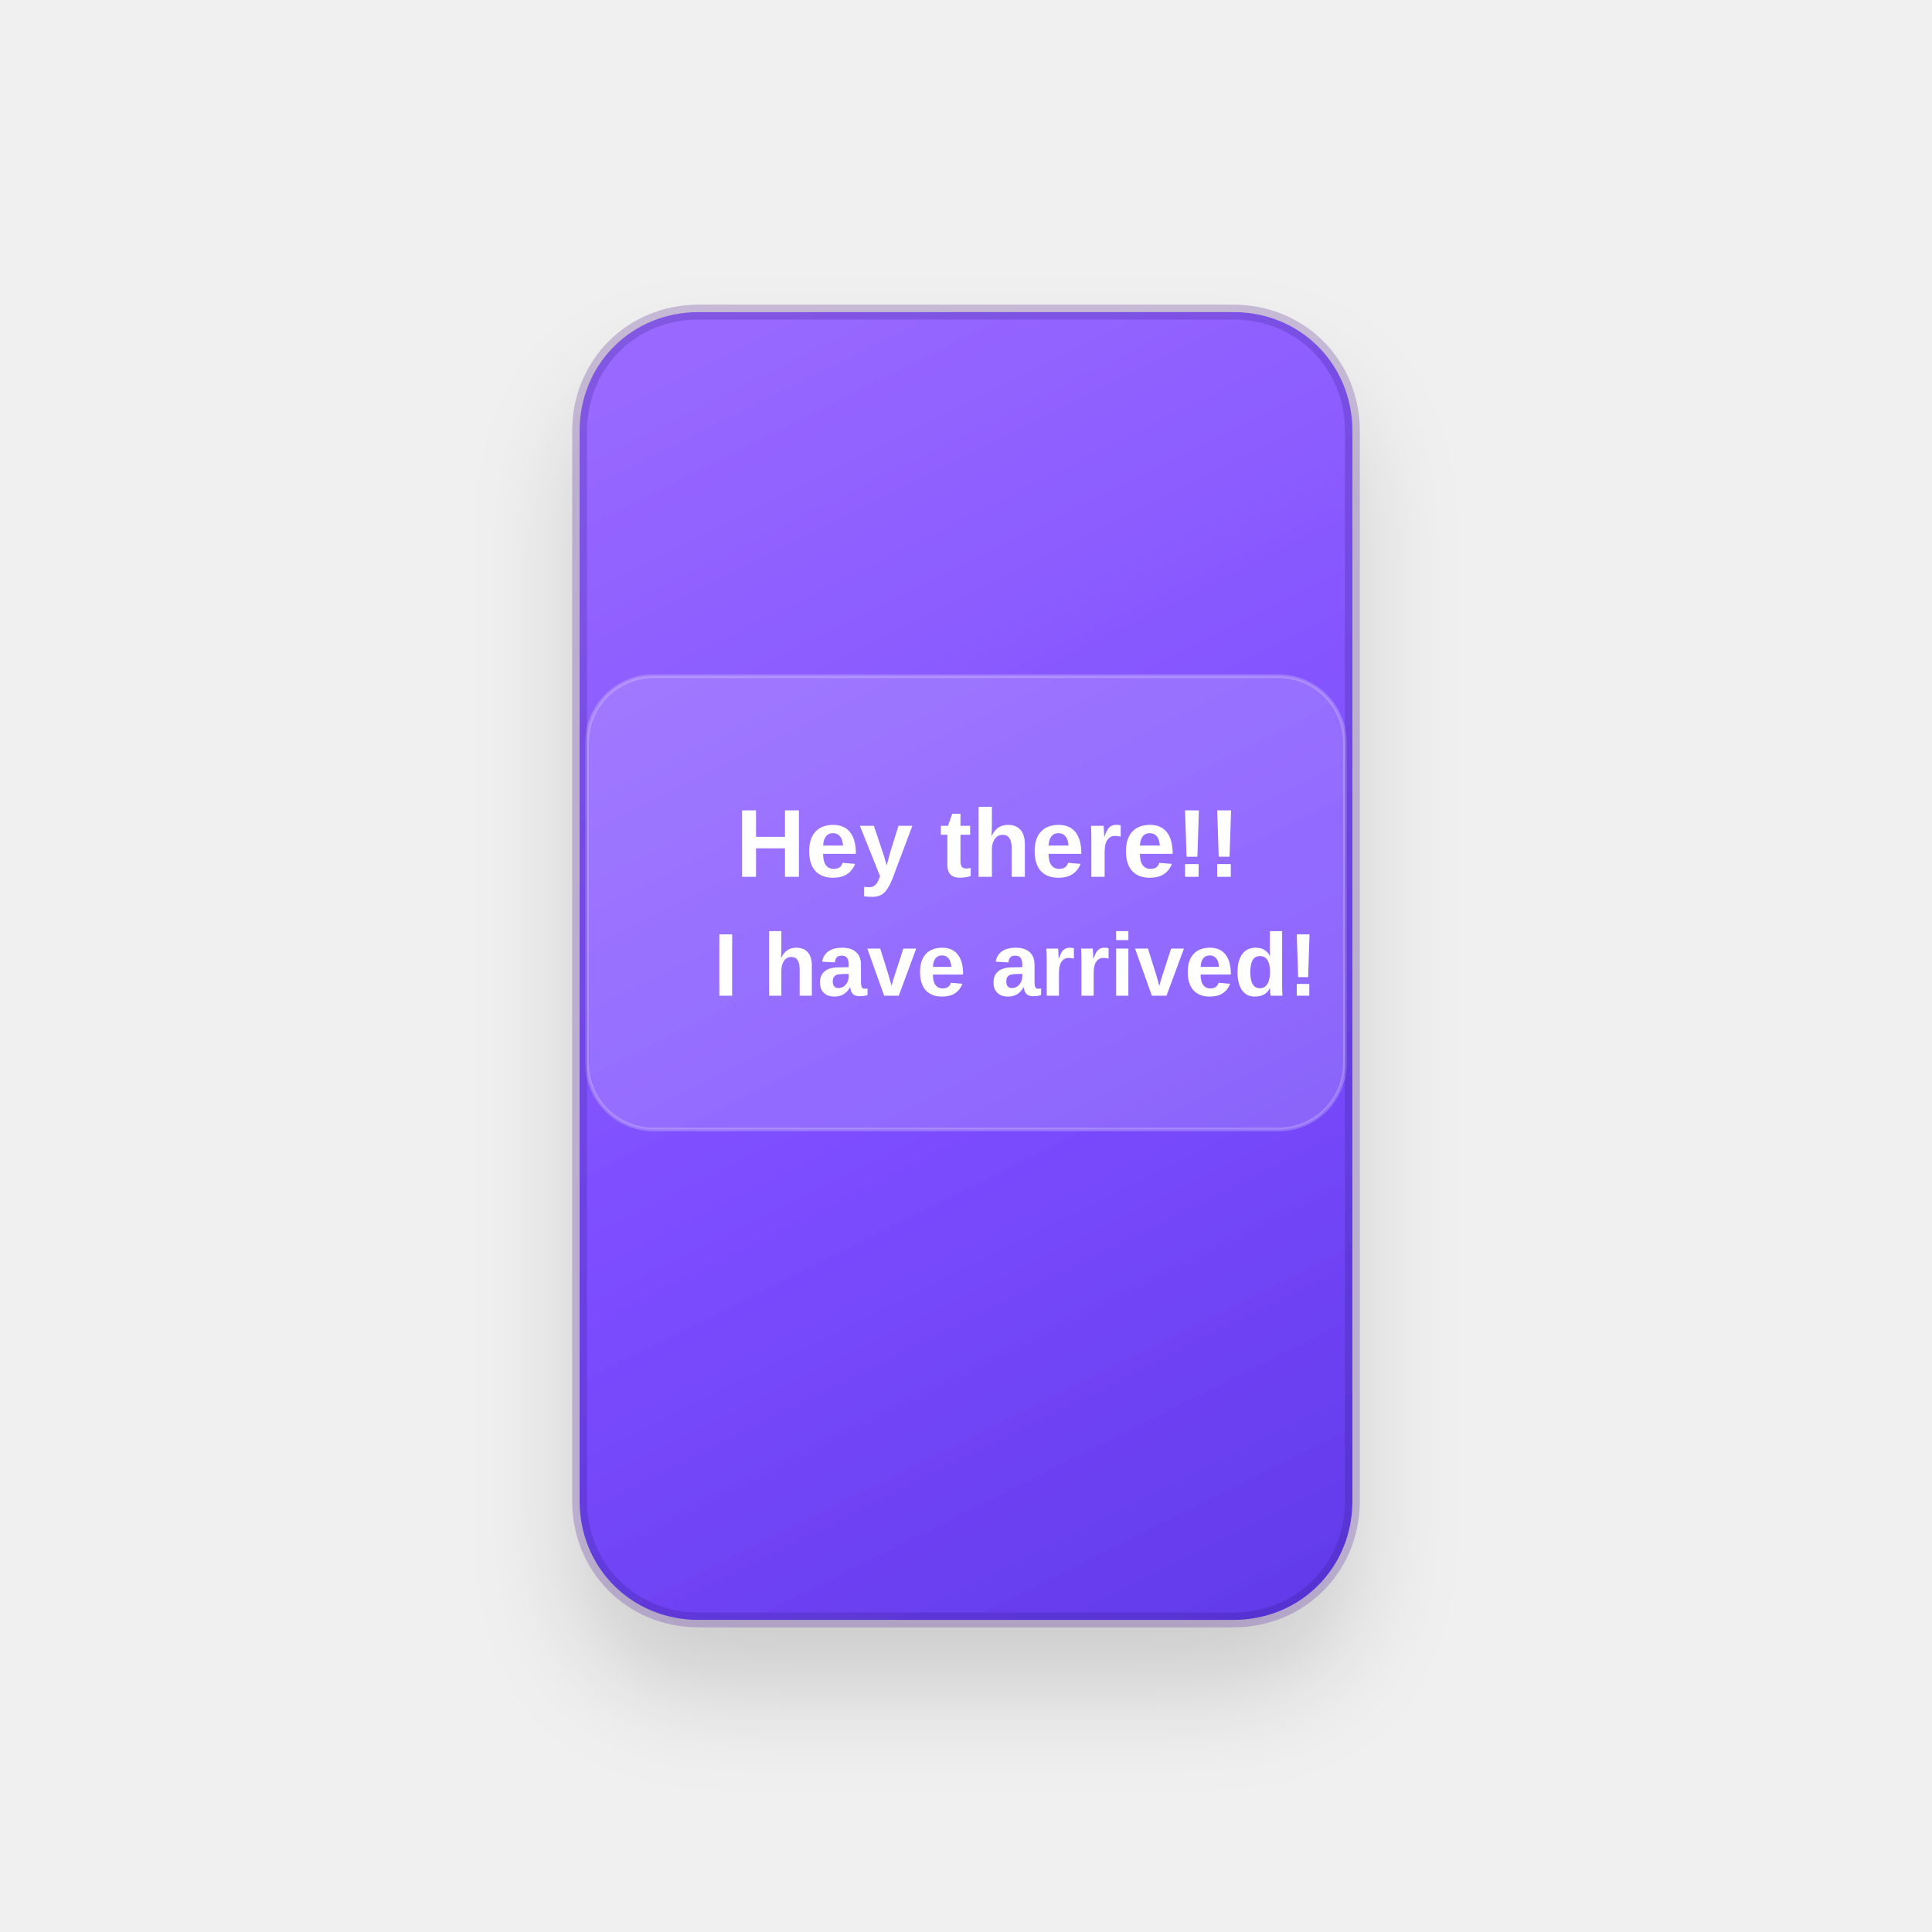
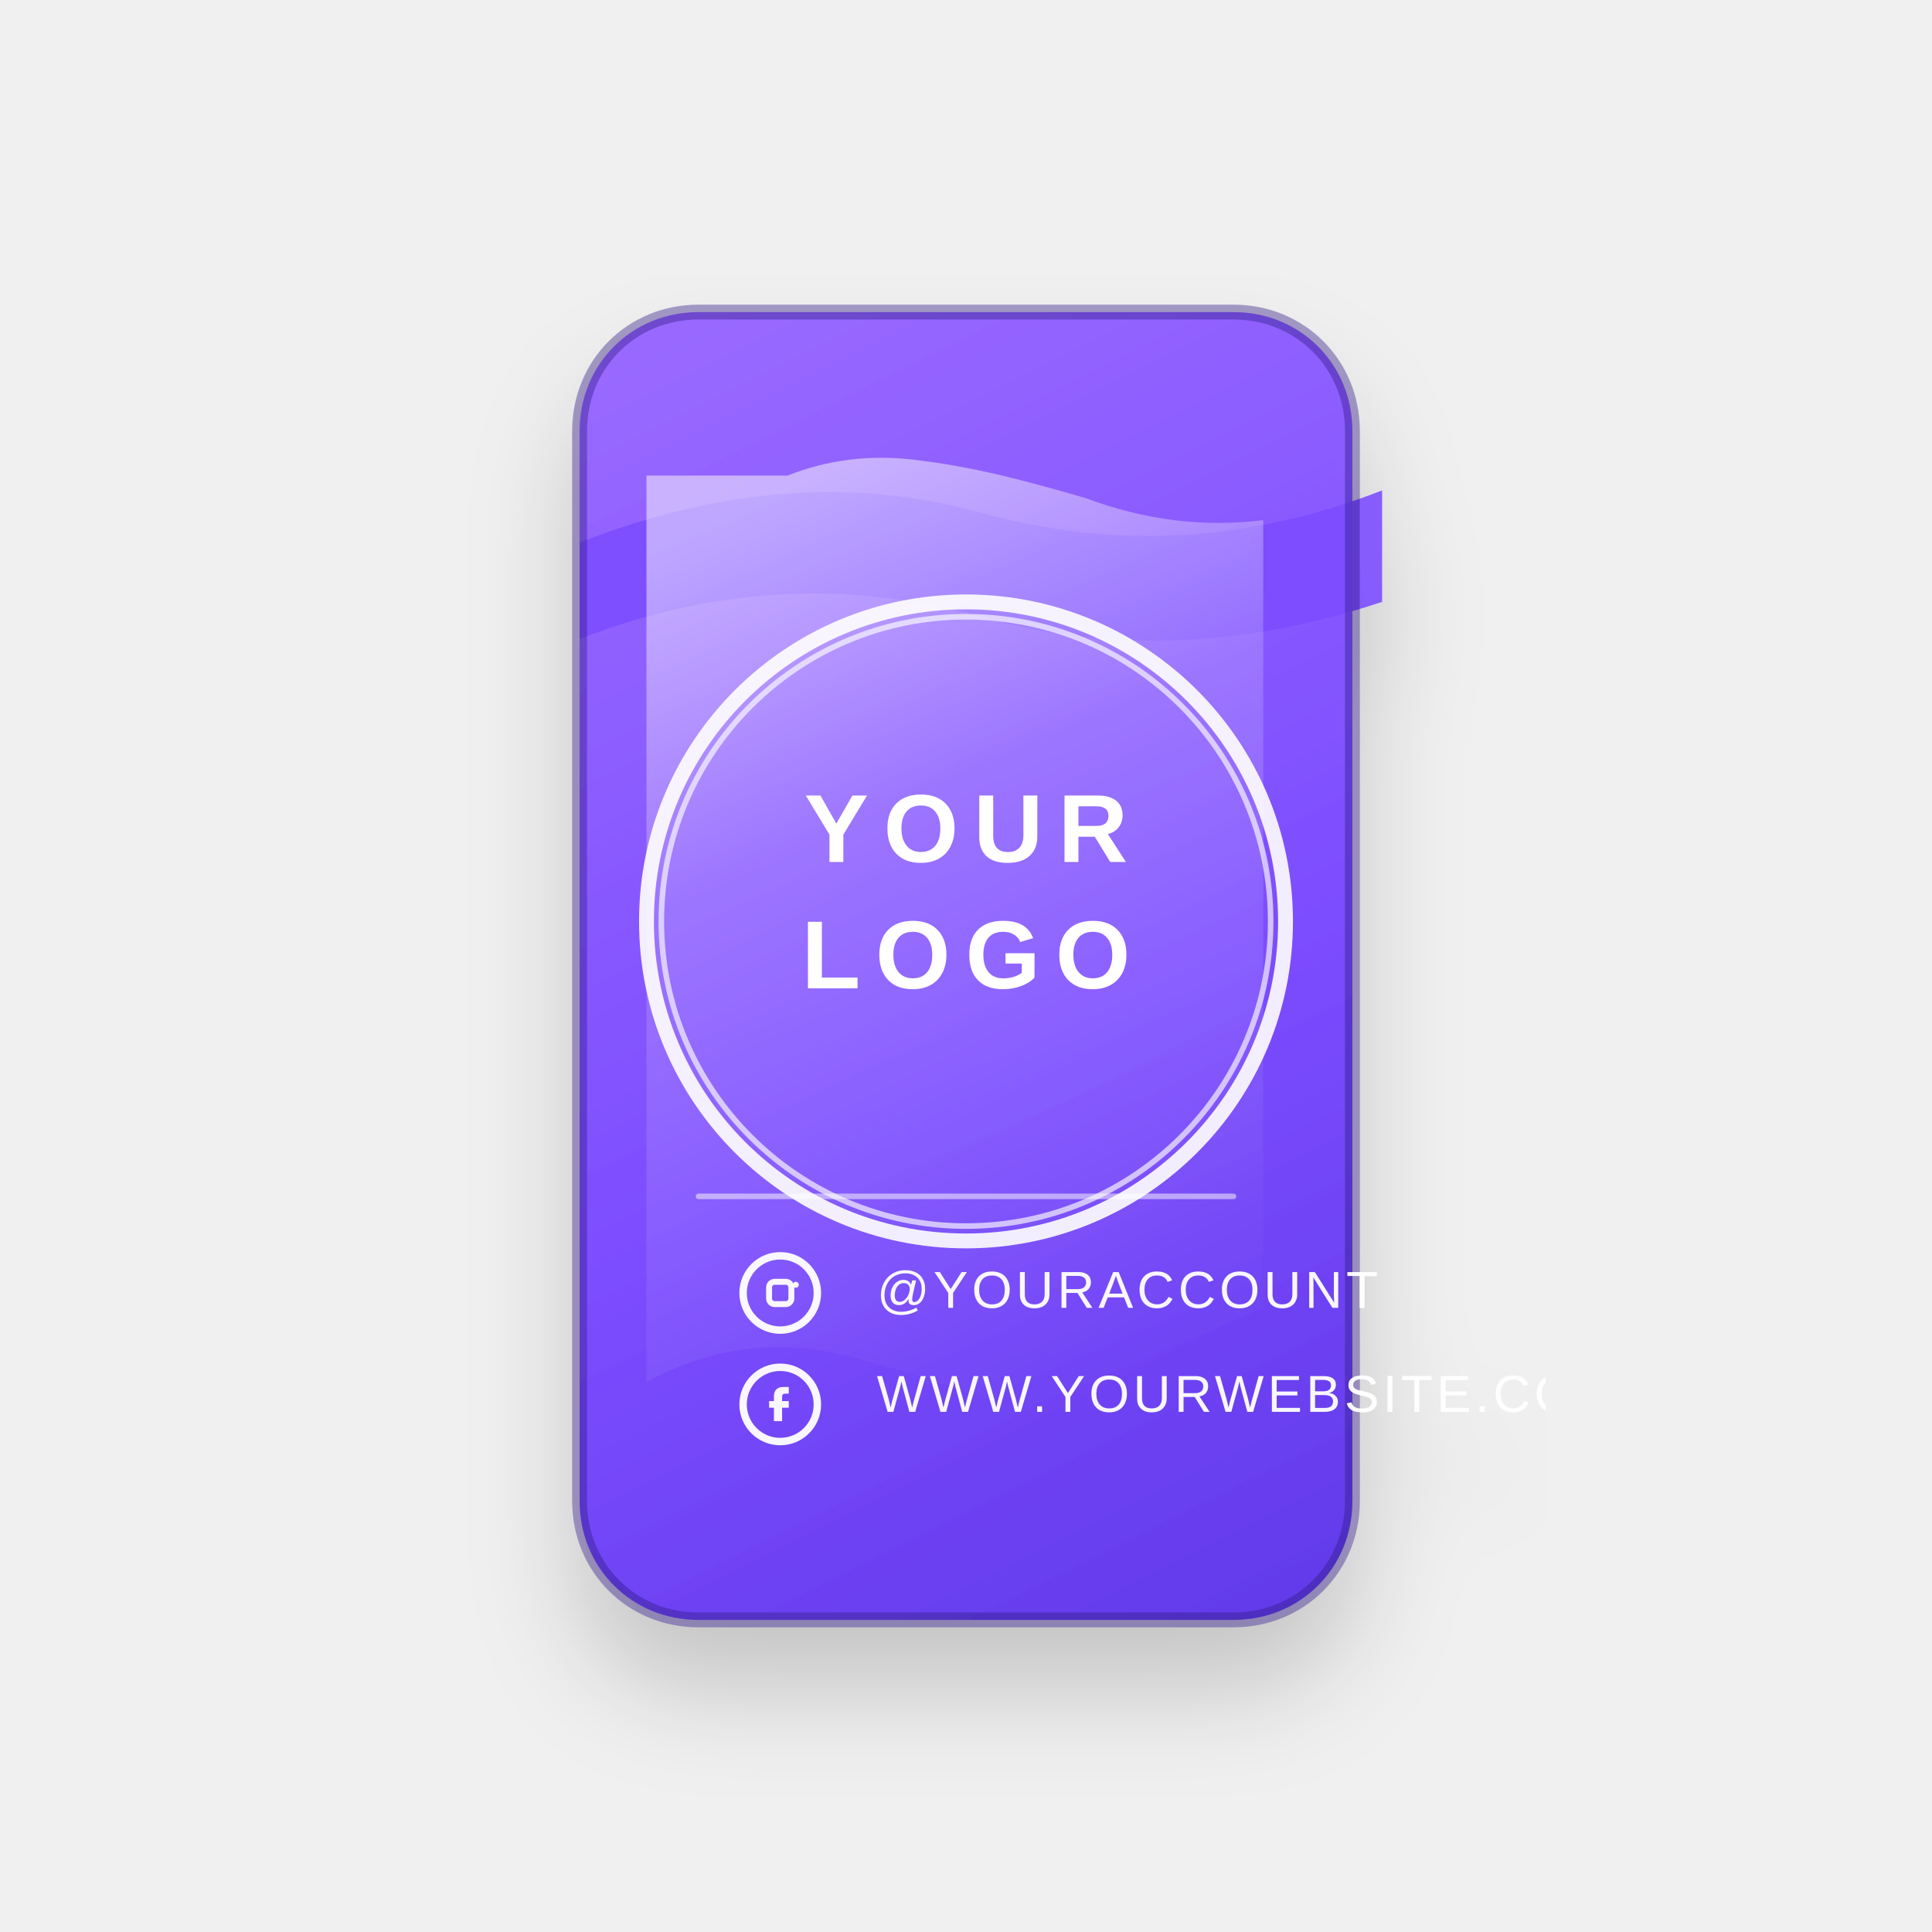
<svg xmlns="http://www.w3.org/2000/svg" width="520" height="520" viewBox="0 0 520 520" fill="none">
  <defs>
-     <linearGradient id="pBody" x1="172" y1="78" x2="362" y2="458" gradientUnits="userSpaceOnUse">
+     <linearGradient id="bagPurpleBody" x1="172" y1="78" x2="362" y2="458" gradientUnits="userSpaceOnUse">
      <stop stop-color="#9B6BFF" />
      <stop offset="0.55" stop-color="#7C4DFF" />
      <stop offset="1" stop-color="#5E37E6" />
    </linearGradient>
-     <filter id="pShadow" x="104" y="56" width="312" height="428" filterUnits="userSpaceOnUse" color-interpolation-filters="sRGB">
-       <feDropShadow dx="0" dy="18" stdDeviation="14" flood-color="#000000" flood-opacity="0.15" />
+     <linearGradient id="bagPurpleGloss" x1="212" y1="132" x2="312" y2="366" gradientUnits="userSpaceOnUse">
+       <stop stop-color="#FFFFFF" stop-opacity="0.5" />
+       <stop offset="0.35" stop-color="#FFFFFF" stop-opacity="0.18" />
+       <stop offset="1" stop-color="#FFFFFF" stop-opacity="0" />
+     </linearGradient>
+     <filter id="bagPurpleShadow" x="104" y="56" width="312" height="428" filterUnits="userSpaceOnUse" color-interpolation-filters="sRGB">
+       <feDropShadow dx="0" dy="18" stdDeviation="14" flood-color="#000000" flood-opacity="0.18" />
    </filter>
  </defs>
-   <g filter="url(#pShadow)">
-     <path d="M188 84h144c18 0 32 14 32 32v288c0 18-14 32-32 32H188c-18 0-32-14-32-32V116c0-18 14-32 32-32Z" fill="url(#pBody)" />
-     <path d="M176 182h168c10 0 18 8 18 18v86c0 10-8 18-18 18H176c-10 0-18-8-18-18v-86c0-10 8-18 18-18Z" fill="#FFFFFF" fill-opacity="0.16" stroke="#FFFFFF" stroke-opacity="0.22" />
-     <text x="198" y="236" fill="#FFFFFF" font-size="26" font-family="Poppins, Arial" font-weight="800">Hey there!!</text>
-     <text x="192" y="268" fill="#FFFFFF" font-size="24" font-family="Poppins, Arial" font-weight="800">I have arrived!</text>
-     <path d="M188 84h144c18 0 32 14 32 32v288c0 18-14 32-32 32H188c-18 0-32-14-32-32V116c0-18 14-32 32-32Z" stroke="#2E1B83" stroke-opacity="0.22" stroke-width="4" />
+   <g filter="url(#bagPurpleShadow)">
+     <path d="M188 84h144c18 0 32 14 32 32v288c0 18-14 32-32 32H188c-18 0-32-14-32-32V116c0-18 14-32 32-32Z" fill="url(#bagPurpleBody)" />
+     <path d="M156 146c36-14 72-18 108-8 36 10 72 8 108-6v30c-36 12-72 14-108 4-36-10-72-8-108 6v-26Z" fill="#7C4DFF" fill-opacity="0.9" />
+     <path d="M212 128c10-4 22-6 36-4 16 2 30 6 44 10 16 6 32 8 48 6v254c-12 2-24 0-36-4-26-8-48-18-72-24-20-6-40-4-58 6V128Z" fill="url(#bagPurpleGloss)" />
+     <path d="M188 84h144c18 0 32 14 32 32v288c0 18-14 32-32 32H188c-18 0-32-14-32-32V116c0-18 14-32 32-32Z" stroke="#2E1B83" stroke-opacity="0.4" stroke-width="4" />
+     <circle cx="260" cy="248" r="86" fill="none" stroke="#FFFFFF" stroke-width="4" stroke-opacity="0.9" />
+     <circle cx="260" cy="248" r="82" fill="none" stroke="#FFFFFF" stroke-width="1.5" stroke-opacity="0.65" />
+     <text x="260" y="232" text-anchor="middle" fill="#FFFFFF" font-size="26" font-family="Poppins, Arial, sans-serif" font-weight="700" letter-spacing="4">
+       YOUR
+     </text>
+     <text x="260" y="266" text-anchor="middle" fill="#FFFFFF" font-size="26" font-family="Poppins, Arial, sans-serif" font-weight="700" letter-spacing="4">
+       LOGO
+     </text>
+     <line x1="188" y1="322" x2="332" y2="322" stroke="#FFFFFF" stroke-width="1.5" stroke-opacity="0.5" stroke-linecap="round" />
+     <circle cx="210" cy="348" r="10" fill="none" stroke="#FFFFFF" stroke-width="2" stroke-opacity="0.95" />
+     <rect x="207" y="345" width="6" height="6" rx="1.5" fill="none" stroke="#FFFFFF" stroke-width="1.6" stroke-opacity="0.95" />
+     <circle cx="214.2" cy="345.8" r="0.8" fill="#FFFFFF" fill-opacity="0.95" />
+     <circle cx="210" cy="378" r="10" fill="none" stroke="#FFFFFF" stroke-width="2" stroke-opacity="0.95" />
+     <path d="M208.5 382.5h2v-3.6h1.8v-1.8h-1.8v-1.1c0-0.6 0.2-0.9 0.9-0.9h0.9v-1.8h-1.4c-1.7 0-2.6 0.9-2.6 2.5v1.3h-1.3v1.8h1.3v3.6Z" fill="#FFFFFF" fill-opacity="0.95" />
+     <text x="236" y="352" fill="#FFFFFF" fill-opacity="0.95" font-size="14" font-family="Poppins, Arial, sans-serif" letter-spacing="1">
+       @YOURACCOUNT
+     </text>
+     <text x="236" y="380" fill="#FFFFFF" fill-opacity="0.95" font-size="14" font-family="Poppins, Arial, sans-serif" letter-spacing="1">
+       WWW.YOURWEBSITE.COM
+     </text>
  </g>
</svg>
